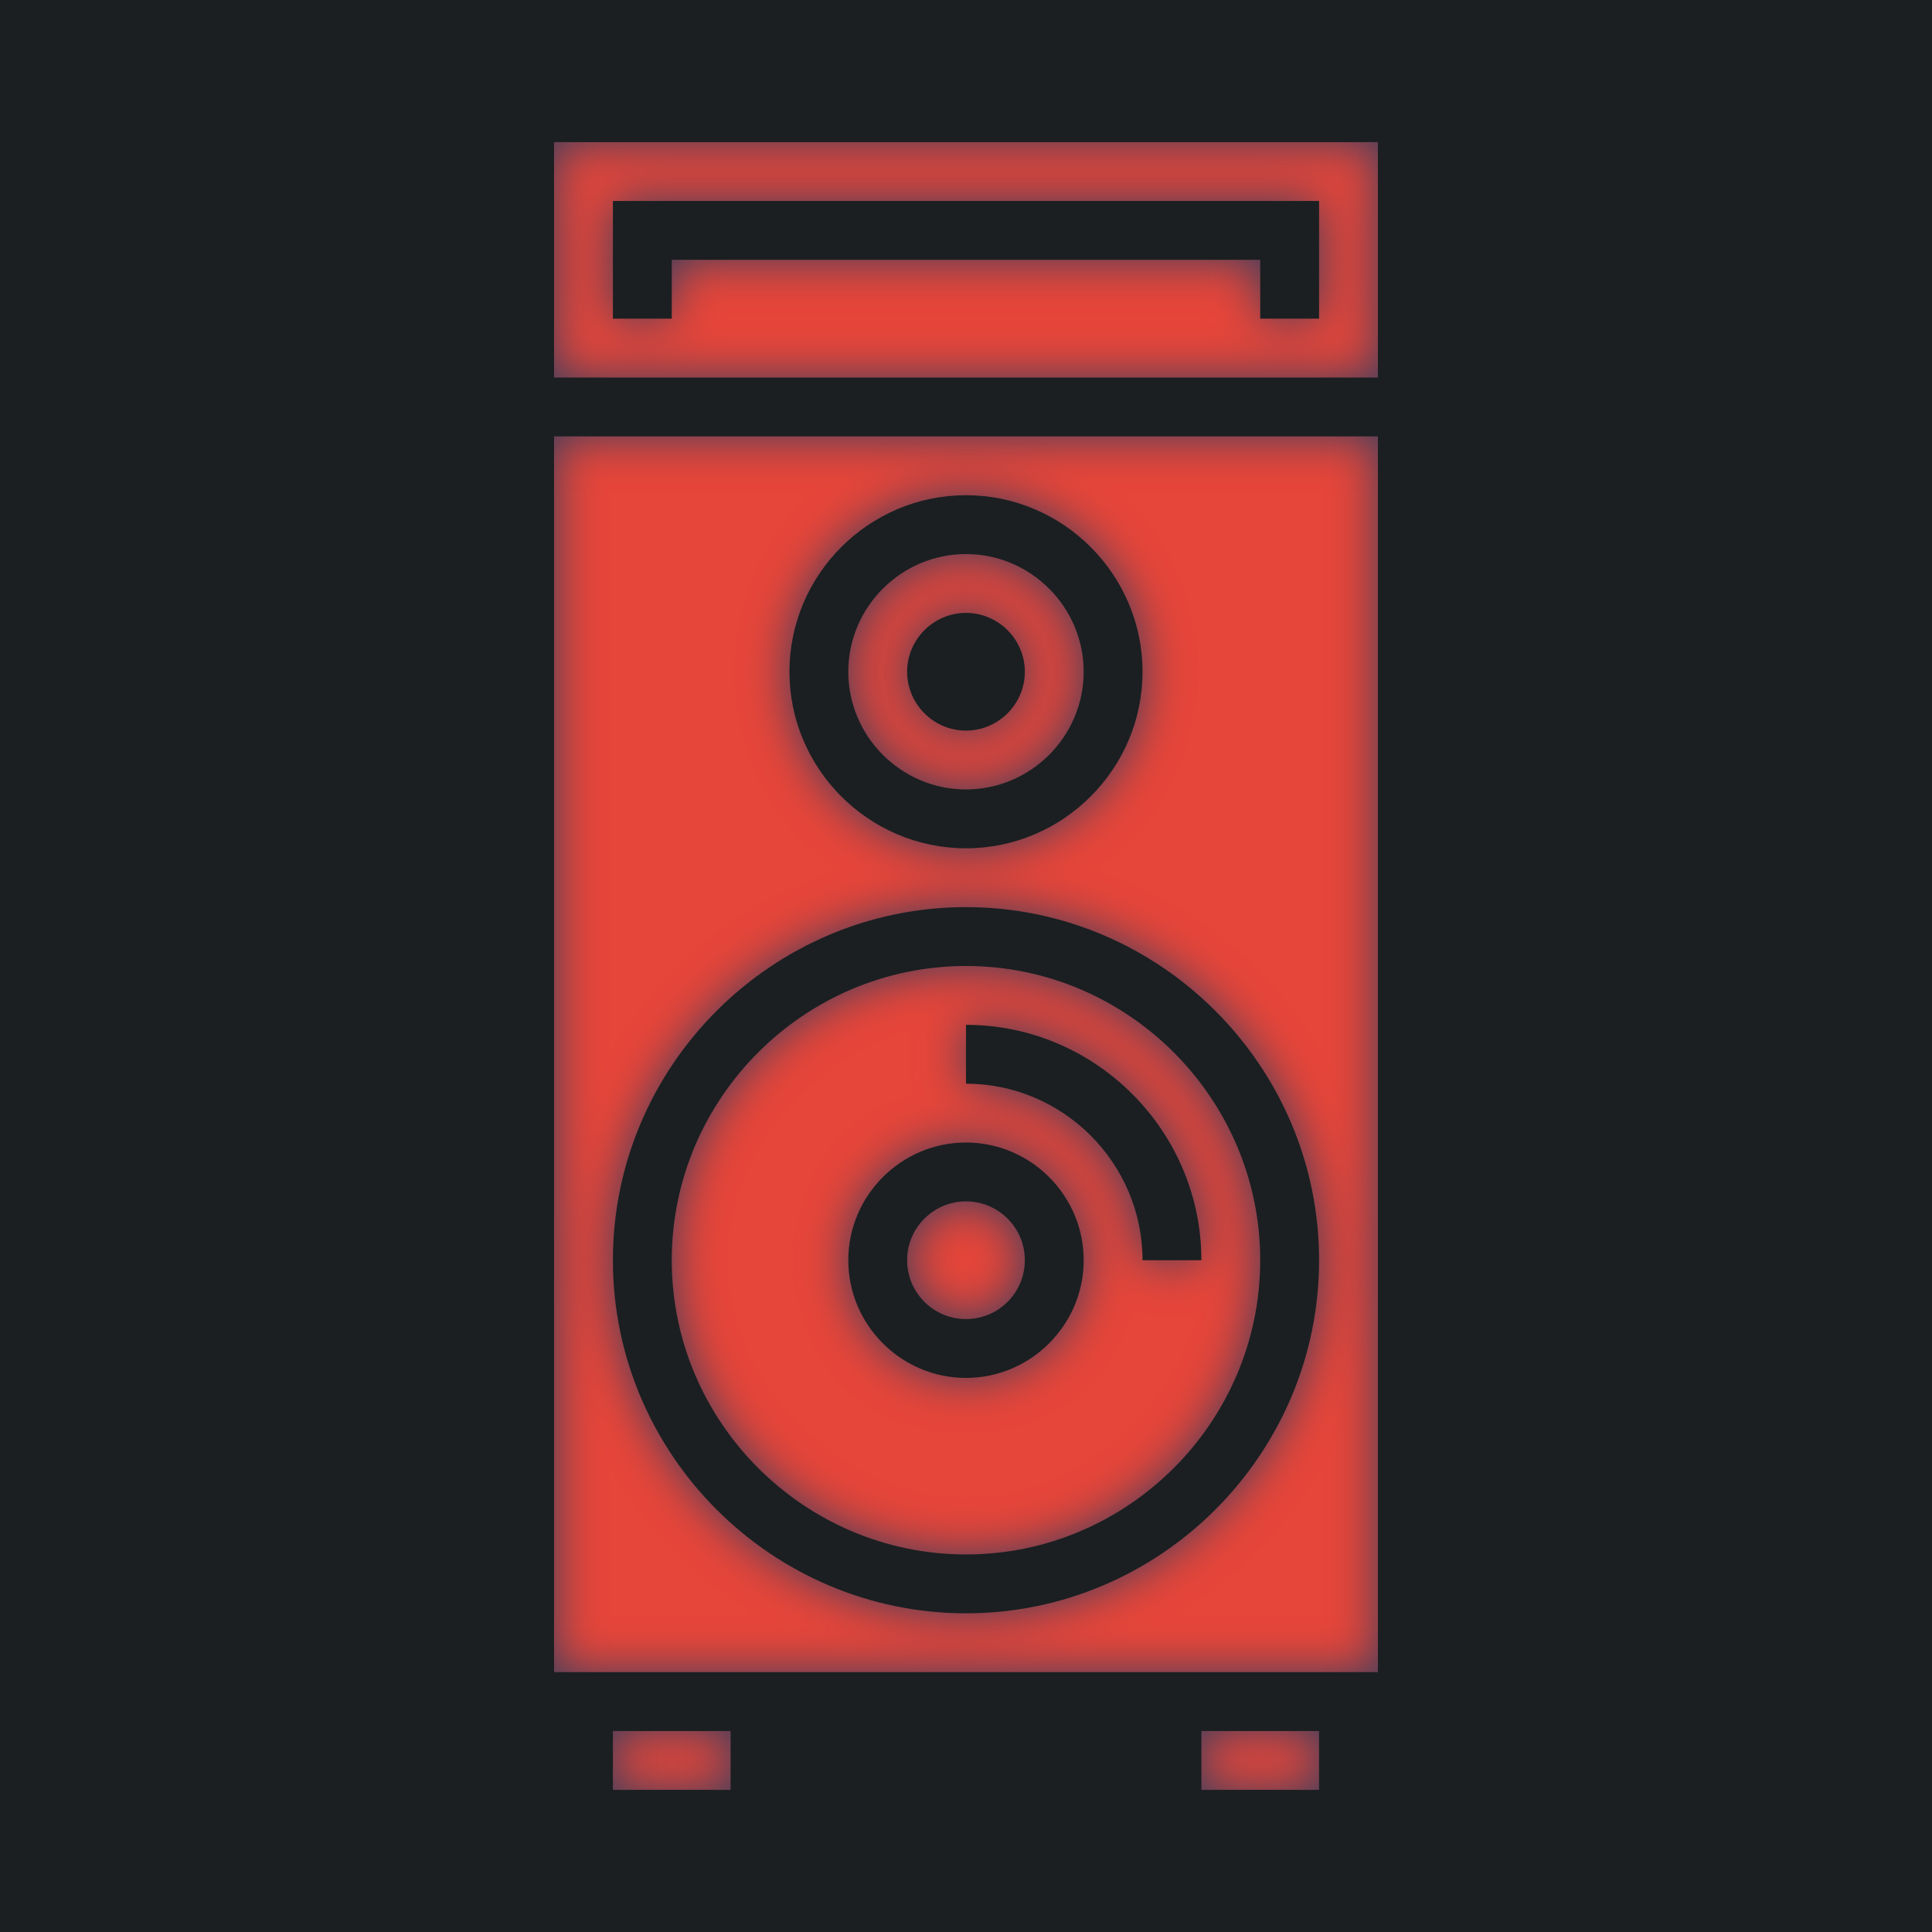
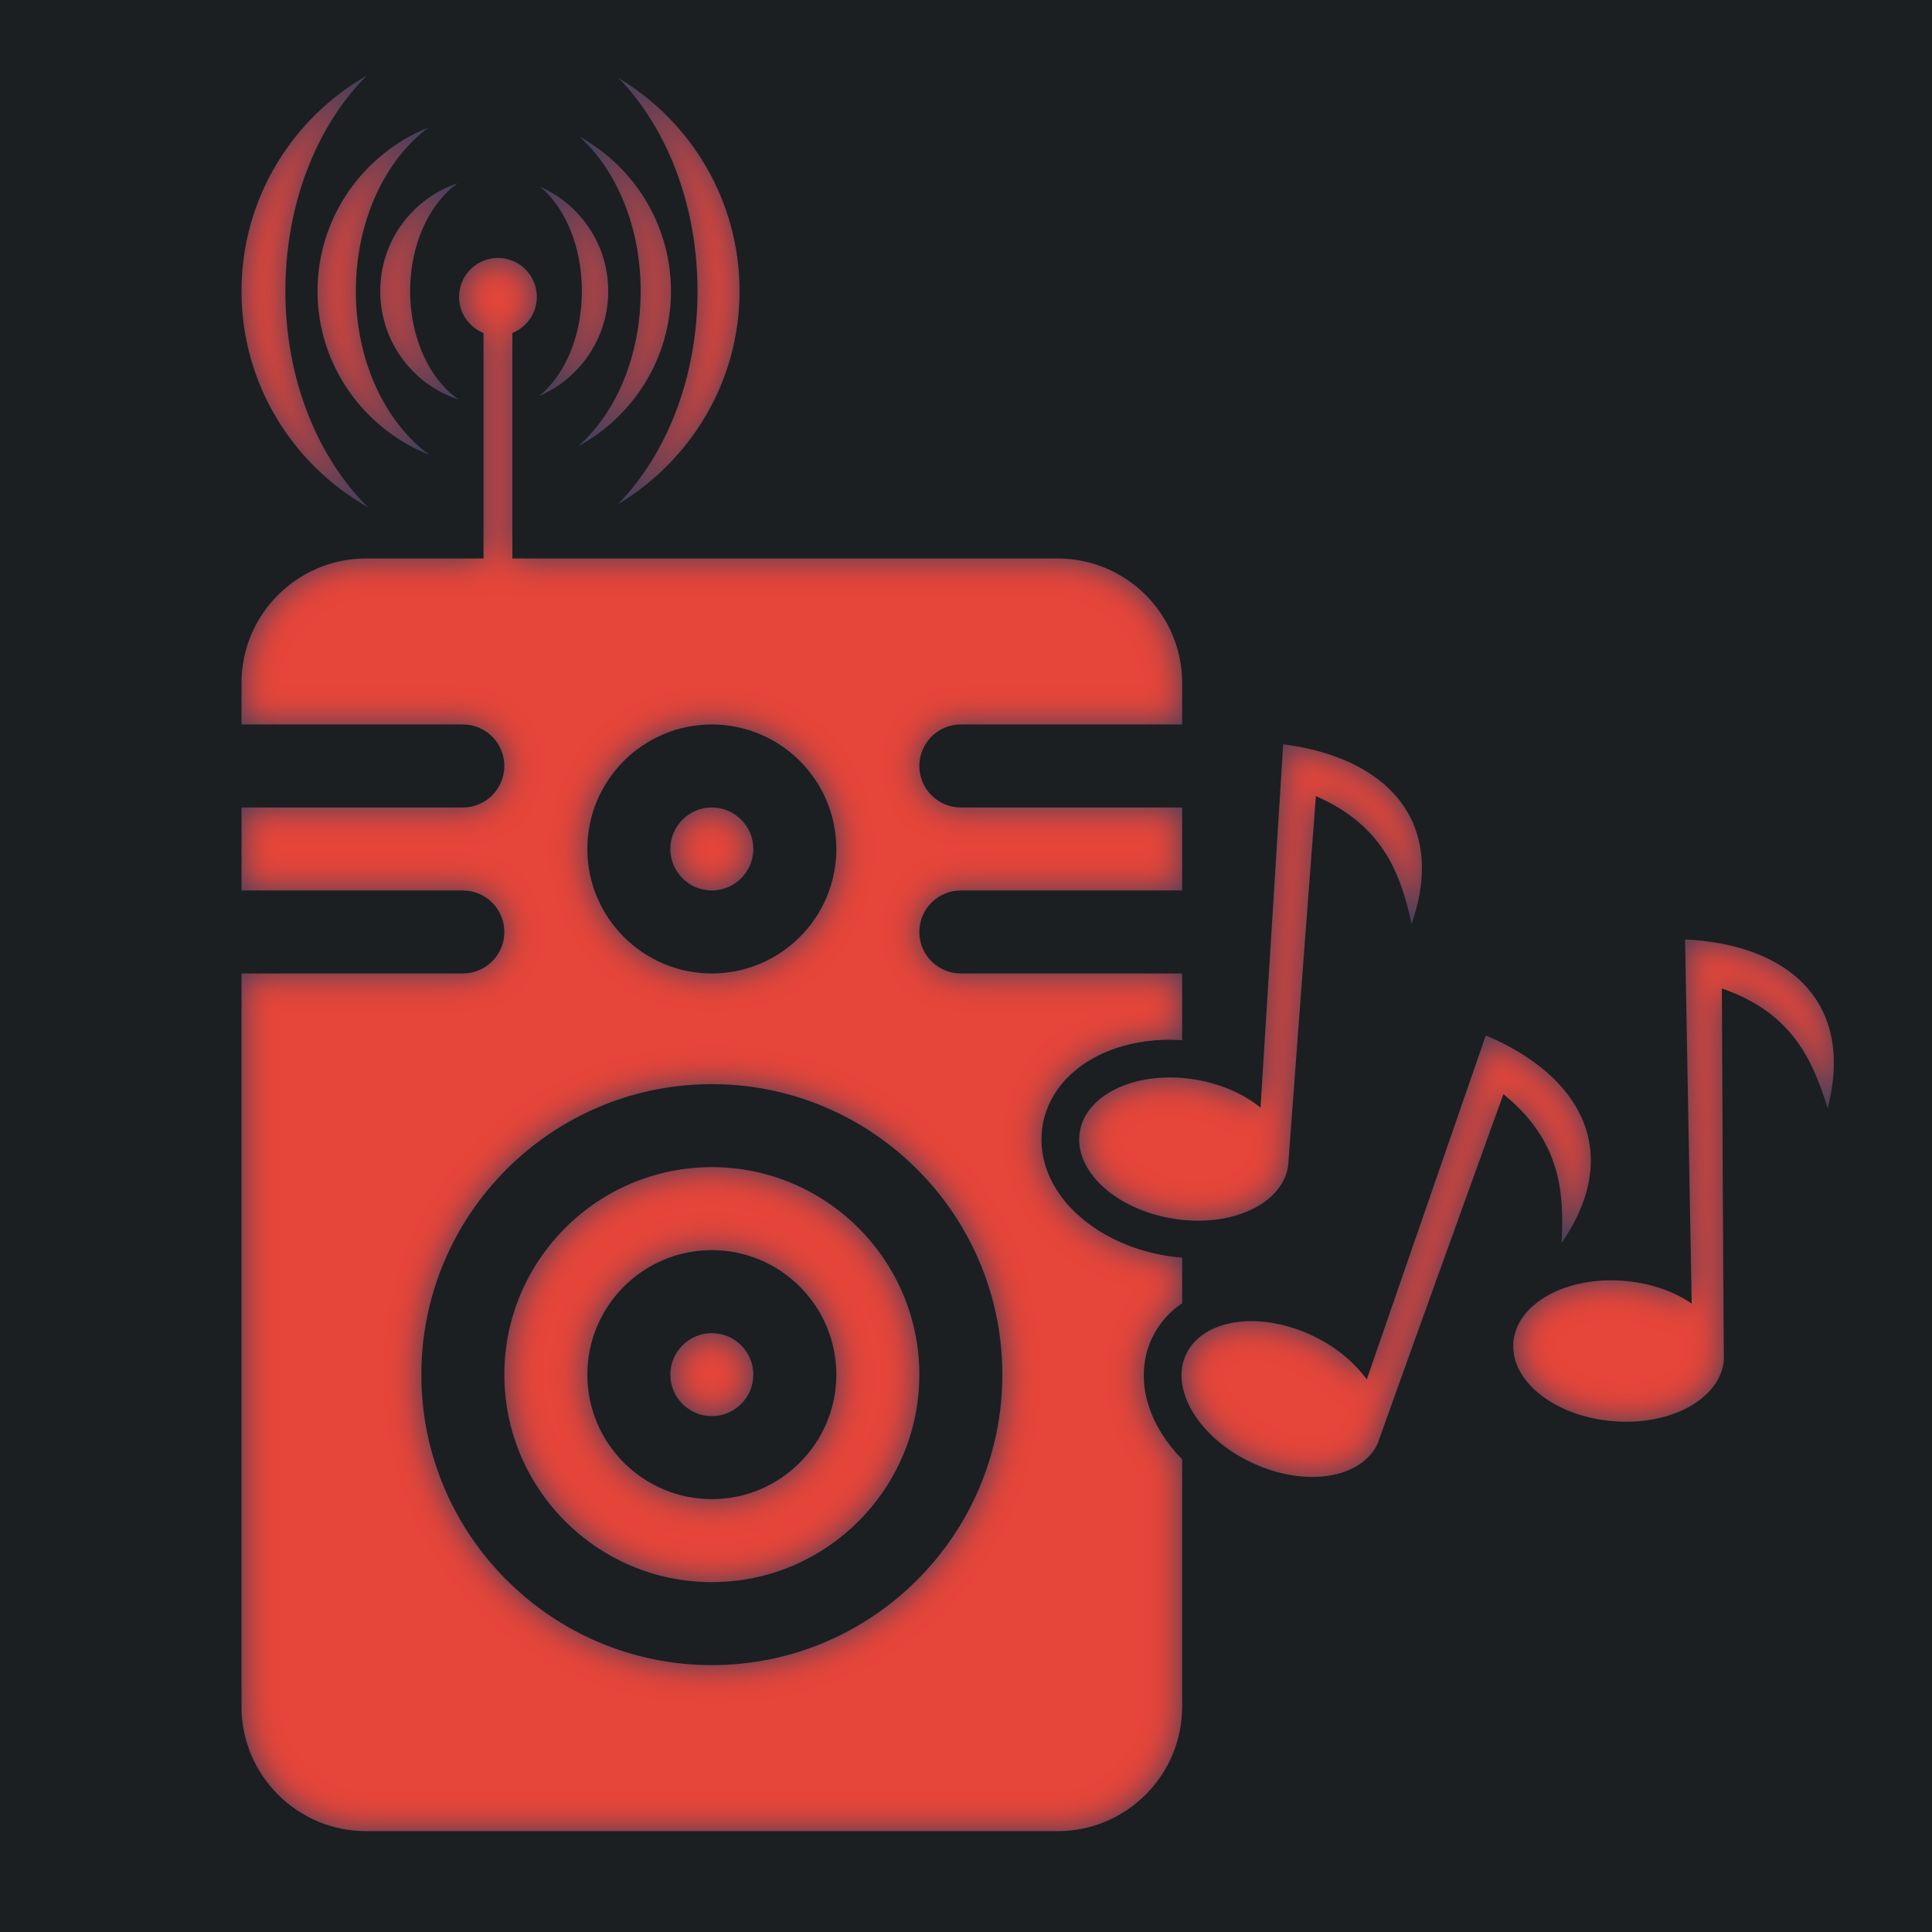
- <svg xmlns="http://www.w3.org/2000/svg" height="512" width="512">
-   <defs>
-     <filter style="color-interpolation-filters:sRGB" id="a" x="-.069" y="-.034" width="1.137" height="1.069">
-       <feFlood flood-opacity="1" flood-color="#3A3F5E" result="flood" />
-       <feComposite in="flood" in2="SourceGraphic" operator="out" result="composite1" />
-       <feGaussianBlur in="composite1" stdDeviation="15" result="blur" />
-       <feOffset result="offset" />
-       <feComposite in="offset" in2="SourceGraphic" operator="atop" result="composite2" />
+ <svg xmlns="http://www.w3.org/2000/svg" style="height: 512px; width: 512px;" viewBox="0 0 512 512" version="1.1" id="svg2">
+   <defs id="defs2">
+     <filter style="color-interpolation-filters:sRGB;" id="filter4" x="-0.024" y="-0.022" width="1.048" height="1.043">
+       <feFlood result="flood" in="SourceGraphic" flood-opacity="1" flood-color="rgb(58,63,94)" id="feFlood3" />
+       <feGaussianBlur result="blur" in="SourceGraphic" stdDeviation="15" id="feGaussianBlur3" />
+       <feOffset result="offset" in="blur" dx="0" dy="0" id="feOffset3" />
+       <feComposite result="comp1" operator="out" in="flood" in2="offset" id="feComposite3" />
+       <feComposite result="comp2" operator="atop" in="comp1" in2="SourceGraphic" id="feComposite4" />
    </filter>
  </defs>
-   <path d="M0 0h512v512H0Z" fill="#b90202" style="fill:#1b1f21;fill-opacity:1" />
-   <g transform="translate(6.475 6.475) scale(.41587)" style="fill:#e64539;fill-opacity:1;filter:url(#a)">
-     <path d="M600 487.5c41.25 0 75-33.75 75-75s-33.75-75-75-75-75 33.75-75 75 33.75 75 75 75zm0-112.5c20.625 0 37.5 16.875 37.5 37.5S620.625 450 600 450s-37.5-16.875-37.5-37.5S579.375 375 600 375zm37.5 412.5c0 20.711-16.789 37.5-37.5 37.5s-37.5-16.789-37.5-37.5S579.289 750 600 750s37.5 16.789 37.5 37.5m112.5 300h75v37.5h-75z" style="fill:#e64539;fill-opacity:1" />
-     <path d="M600 975c103.12 0 187.5-84.375 187.5-187.5S703.125 600 600 600s-187.5 84.375-187.5 187.5S496.875 975 600 975Zm0-337.5c82.5 0 150 67.5 150 150h-37.5c0-61.875-50.625-112.5-112.5-112.5Zm0 75c41.25 0 75 33.75 75 75s-33.75 75-75 75-75-33.75-75-75 33.75-75 75-75zm-225 375h75v37.5h-75z" style="fill:#e64539;fill-opacity:1" />
-     <path d="M337.5 1050h525V262.5h-525zM600 300c61.875 0 112.5 50.625 112.5 112.5S661.875 525 600 525s-112.5-50.625-112.5-112.5S538.125 300 600 300Zm0 262.5c123.75 0 225 101.25 225 225s-101.25 225-225 225-225-101.25-225-225 101.25-225 225-225zM337.5 75v150h525V75ZM825 187.5h-37.5V150h-375v37.5H375v-75h450z" style="fill:#e64539;fill-opacity:1" />
+   <path d="M0 0h512v512H0z" fill="#000" fill-opacity="1" id="path1" style="fill:#1b1f21" />
+   <g class="" transform="matrix(0.2803943,0,0,0.2803943,263.9888,52.27766)" id="g2" style="fill:#e64539;filter:url(#filter4)">
+     <path id="path2" style="display:inline;fill:#e64539" d="m -594.679,-115.115 c -70.71,40.608 -118.562,116.422 -118.562,203.815 0,87.858 48.381,163.96 119.718,204.4 -47.45,-46.694 -78.245,-120.539 -78.245,-204.4 0,-83.27 30.214,-157.062 77.089,-203.815 z m 237.688,2.313 c 45.574,46.86 74.748,119.592 74.748,201.502 0,82.128 -29.529,154.622 -75.312,201.467 68.688,-41.113 115.031,-115.6 115.031,-201.474 0,-85.87 -46.018,-160.325 -114.466,-201.495 z m -179.282,46.719 c -61.425,24.617 -105.125,84.556 -105.125,154.776 0,70.413 43.999,130.261 105.69,154.749 -41.348,-30.252 -69.475,-88.168 -69.475,-154.742 0,-66.367 27.777,-124.451 68.911,-154.783 z m 142.524,8.798 c 35.168,31.965 57.787,85.557 57.787,145.979 0,61.134 -23.097,114.774 -58.964,146.599 52.006,-28.25 87.593,-83.246 87.593,-146.592 0,-62.877 -35.044,-117.548 -86.416,-145.986 z m -115.24,44.044 c -42.65,14.34 -73.125,54.458 -73.125,101.942 0,47.91 30.967,88.503 74.219,102.499 -27.047,-18.556 -45.973,-57.279 -45.973,-102.499 0,-44.573 18.462,-83.076 44.88,-101.942 z m 78.092,3.344 c 23.836,19.926 39.342,56.725 39.342,98.599 0,42.514 -15.989,79.477 -40.436,99.184 38.416,-16.463 65.373,-54.749 65.373,-99.191 0,-44 -26.475,-81.866 -64.279,-98.592 z m -39.969,67.253 c -20.3,0 -36.751,16.451 -36.751,36.751 0,15.484 9.574,28.74 23.126,34.153 v 213.128 h -111.081 c -64.887,0 -117.671,52.785 -117.671,117.671 v 39.217 h 209.192 c 21.653,0 39.224,17.563 39.224,39.23 0,21.668 -17.57,39.224 -39.224,39.224 h -209.192 v 78.447 h 209.192 c 21.653,0 39.224,17.556 39.224,39.224 0,21.668 -17.57,39.217 -39.224,39.217 h -209.192 v 692.942 c 0,64.885 52.785,117.671 117.671,117.671 H 58.14 c 64.885,0 117.671,-52.785 117.671,-117.671 v -233.829 c -1.911,-1.948 -3.813,-3.906 -5.621,-5.956 -13.012,-14.744 -23.289,-32.248 -27.967,-51.455 -3.804,-15.222 -3.686,-31.502 0.975,-46.523 4.566,-14.982 13.782,-28.397 25.745,-38.45 2.169,-1.821 4.542,-3.353 6.868,-4.953 v -43.243 c -4.05,-0.342 -8.106,-0.664 -12.12,-1.268 -25.39,-3.857 -50.211,-12.764 -71.467,-27.312 -16.202,-11.07 -30.382,-25.568 -39.426,-43.103 -7.206,-13.789 -10.836,-29.516 -9.835,-45.075 0.894,-15.248 6.436,-30.092 15.297,-42.49 10.091,-14.118 24.256,-24.994 39.823,-32.474 18.717,-8.948 39.412,-13.374 60.093,-14.078 5.882,-0.19 11.764,-0.009 17.637,0.369 V 733.613 H -33.381 c -21.653,0 -39.217,-17.556 -39.217,-39.224 0,-21.668 17.563,-39.224 39.217,-39.224 H 175.811 V 576.719 H -33.381 c -21.653,0 -39.217,-17.556 -39.217,-39.224 0,-21.668 17.57,-39.224 39.224,-39.224 H 175.811 V 459.055 C 175.809,394.17 123.025,341.385 58.14,341.385 H -457.24 V 128.257 c 13.558,-5.41 23.126,-18.665 23.126,-34.153 0,-20.3 -16.451,-36.751 -36.751,-36.751 z m 202.15,440.918 c 64.885,0 117.671,52.785 117.671,117.671 0,64.885 -52.785,117.671 -117.671,117.671 -64.885,0 -117.671,-52.785 -117.671,-117.671 0,-64.885 52.785,-117.671 117.671,-117.671 z m 539.976,18.71 -21.398,343.406 c -16.201,-13.241 -37.887,-22.541 -61.381,-26.449 -54.398,-9.116 -103.431,13.095 -109.416,49.226 -6.019,36.266 33.164,73.096 87.635,82.09 54.28,9.074 103.295,-12.995 109.235,-49.289 8.52,-115.854 17.427,-233.635 26.281,-349.975 64.6,28.162 80.27,74.894 90.498,120.784 28.205,-81.71 -7.702,-134.856 -72.443,-158.301 -14.944,-5.41 -31.428,-9.253 -49.01,-11.493 z m -539.976,59.737 c -21.628,0 -39.224,17.596 -39.224,39.224 0,21.628 17.596,39.23 39.224,39.23 21.628,0 39.224,-17.603 39.224,-39.23 0,-21.628 -17.596,-39.224 -39.224,-39.224 z m 919.861,124.734 6.241,344.172 c -17.28,-11.858 -39.596,-19.467 -63.464,-21.447 -54.827,-4.707 -101.975,21.262 -105.07,57.829 -3.141,36.697 39.003,70.158 93.876,74.734 54.957,4.753 101.975,-21.262 105.07,-57.829 -0.902,-116.249 -1.334,-234.239 -1.874,-351.096 66.638,22.866 86.014,68.272 99.957,113.226 20.311,-78.945 -14.105,-128.003 -73.745,-148.612 -18.216,-6.305 -38.847,-9.946 -60.991,-10.978 z M 462.767,792.208 350.251,1117.357 c -12.097,-16.937 -30.506,-31.843 -52.249,-41.898 -49.745,-23.209 -103.053,-15.164 -118.59,18.32 -15.445,33.222 12.691,79.233 62.482,102.311 50.09,23.479 103.052,15.168 118.674,-18.139 39.06,-109.451 79.245,-220.42 118.883,-330.255 54.744,44.4 57.468,93.618 54.924,140.678 60.321,-87.65 15.524,-159.715 -71.607,-196.166 z m -731.482,46.001 c 151.403,0 274.565,123.167 274.565,274.558 0,151.391 -123.162,274.565 -274.565,274.565 -151.403,0 -274.558,-123.174 -274.558,-274.565 0,-151.391 123.155,-274.558 274.558,-274.558 z m 0,78.447 c -108.143,0 -196.111,87.968 -196.111,196.111 0,108.142 87.968,196.118 196.111,196.118 108.143,0 196.118,-87.975 196.118,-196.118 0,-108.143 -87.975,-196.111 -196.118,-196.111 z m 0,78.447 c 64.885,0 117.671,52.778 117.671,117.664 0,64.885 -52.785,117.671 -117.671,117.671 -64.885,0 -117.671,-52.785 -117.671,-117.671 0,-64.885 52.785,-117.664 117.671,-117.664 z m 0,78.447 c -21.628,0 -39.224,17.589 -39.224,39.217 0,21.628 17.596,39.224 39.224,39.224 21.628,0 39.224,-17.596 39.224,-39.224 0,-21.628 -17.596,-39.217 -39.224,-39.217 z" />
  </g>
</svg>
